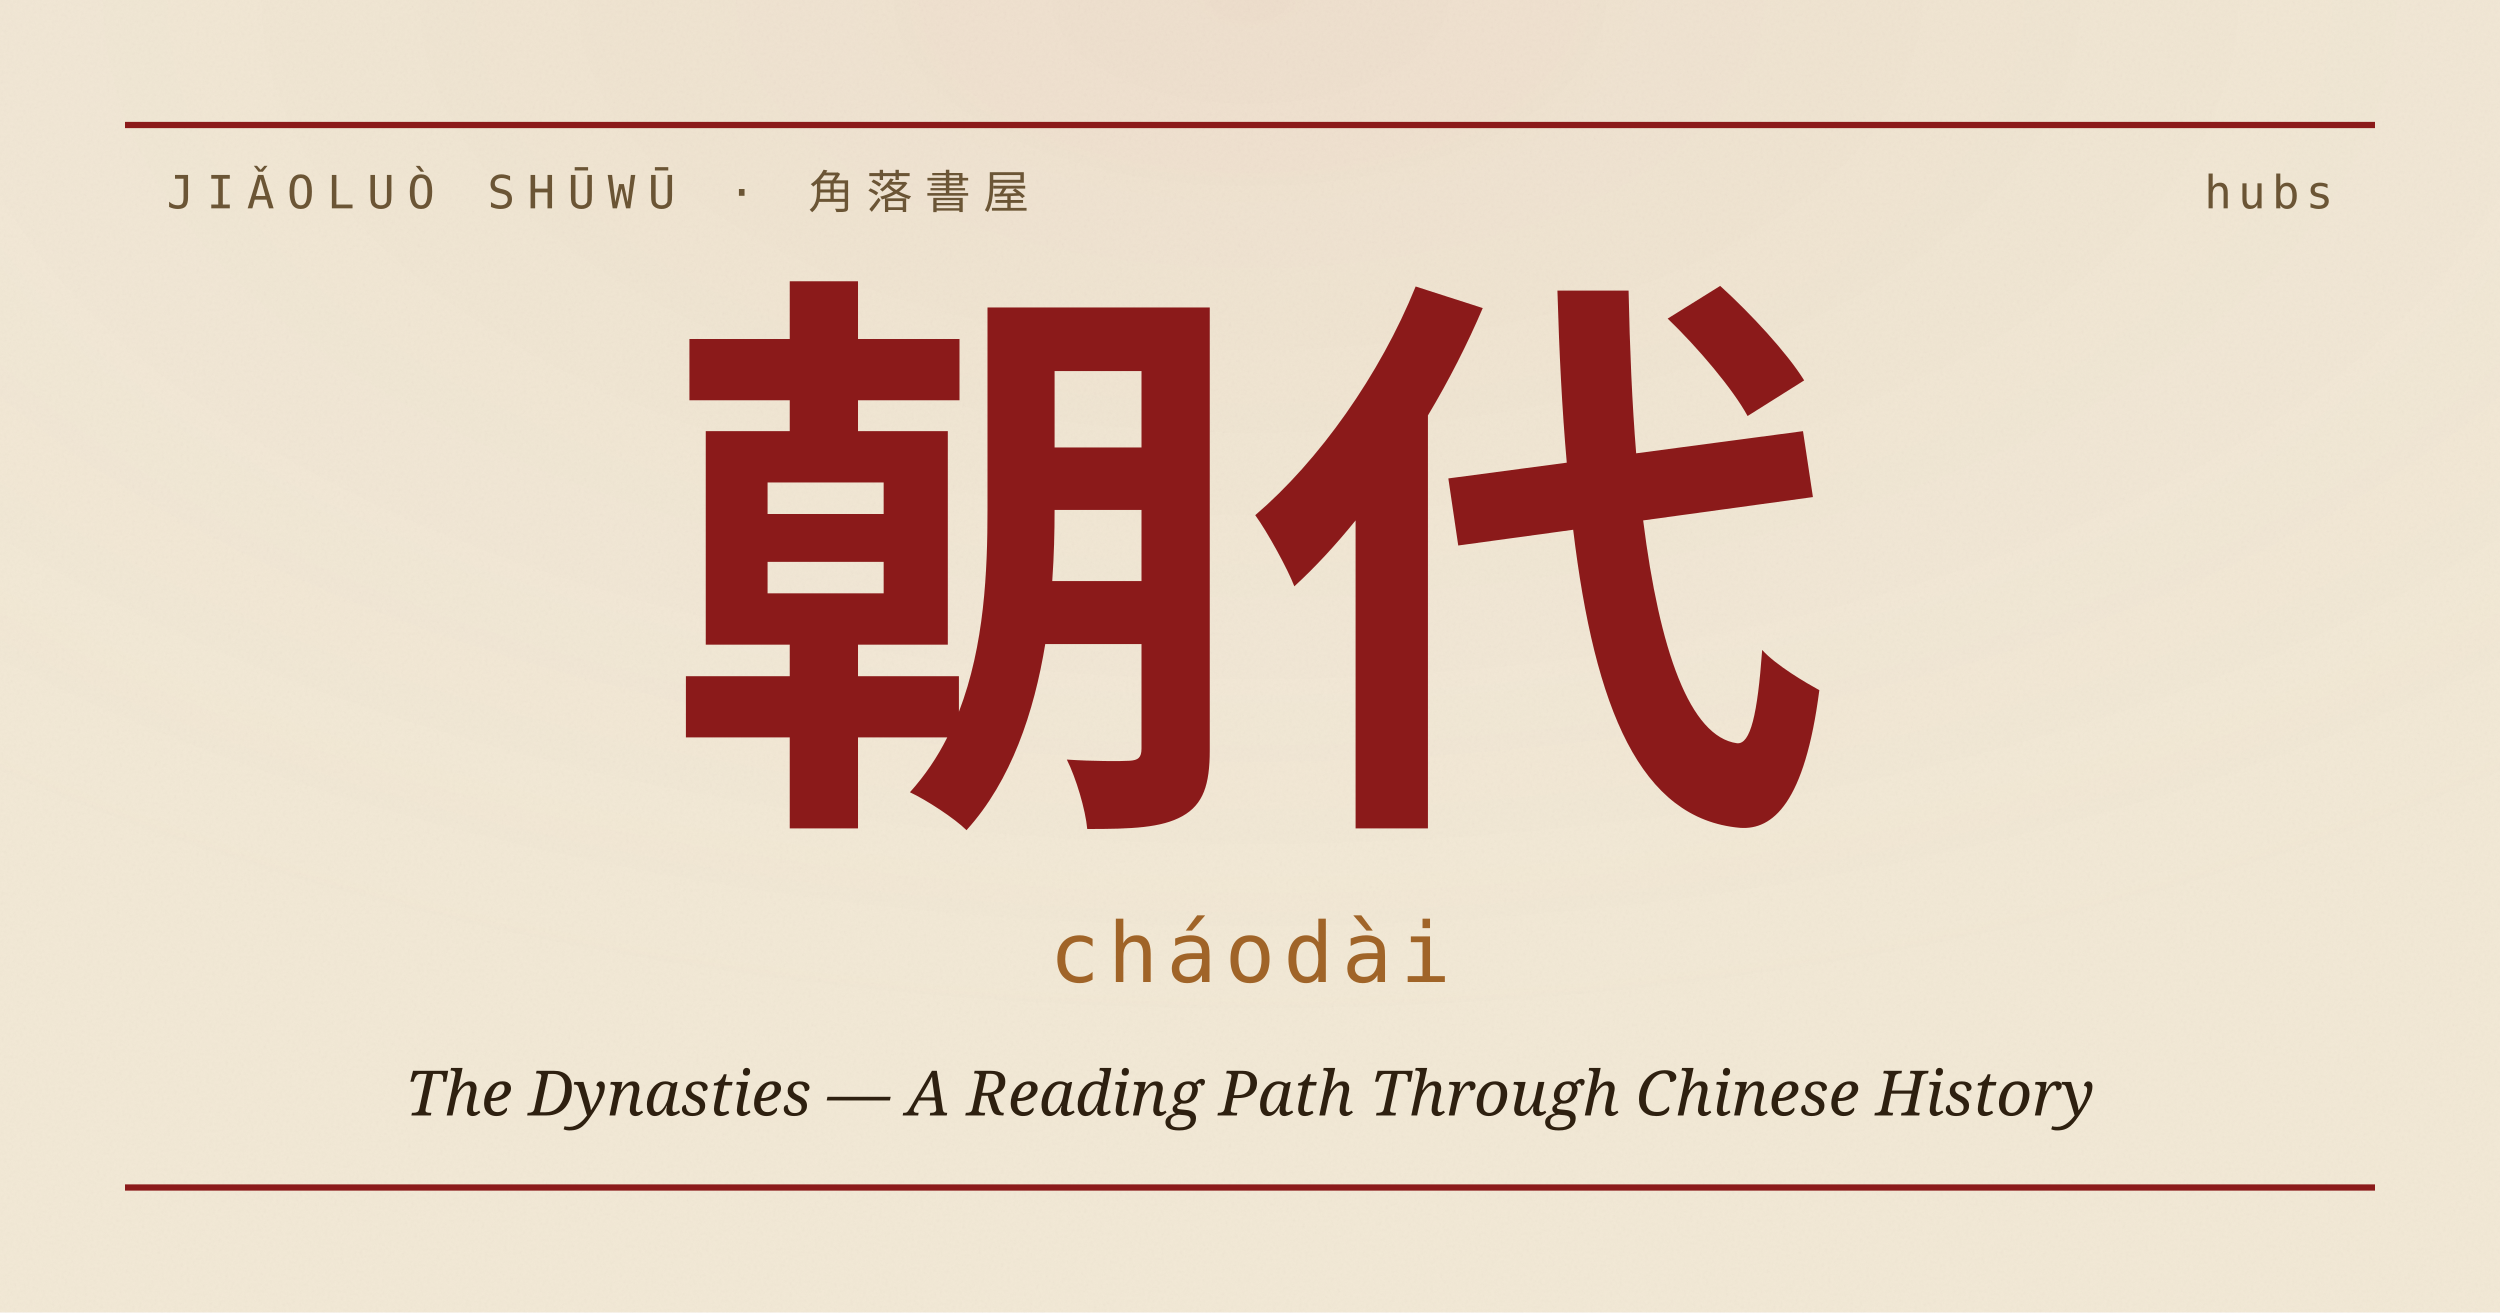
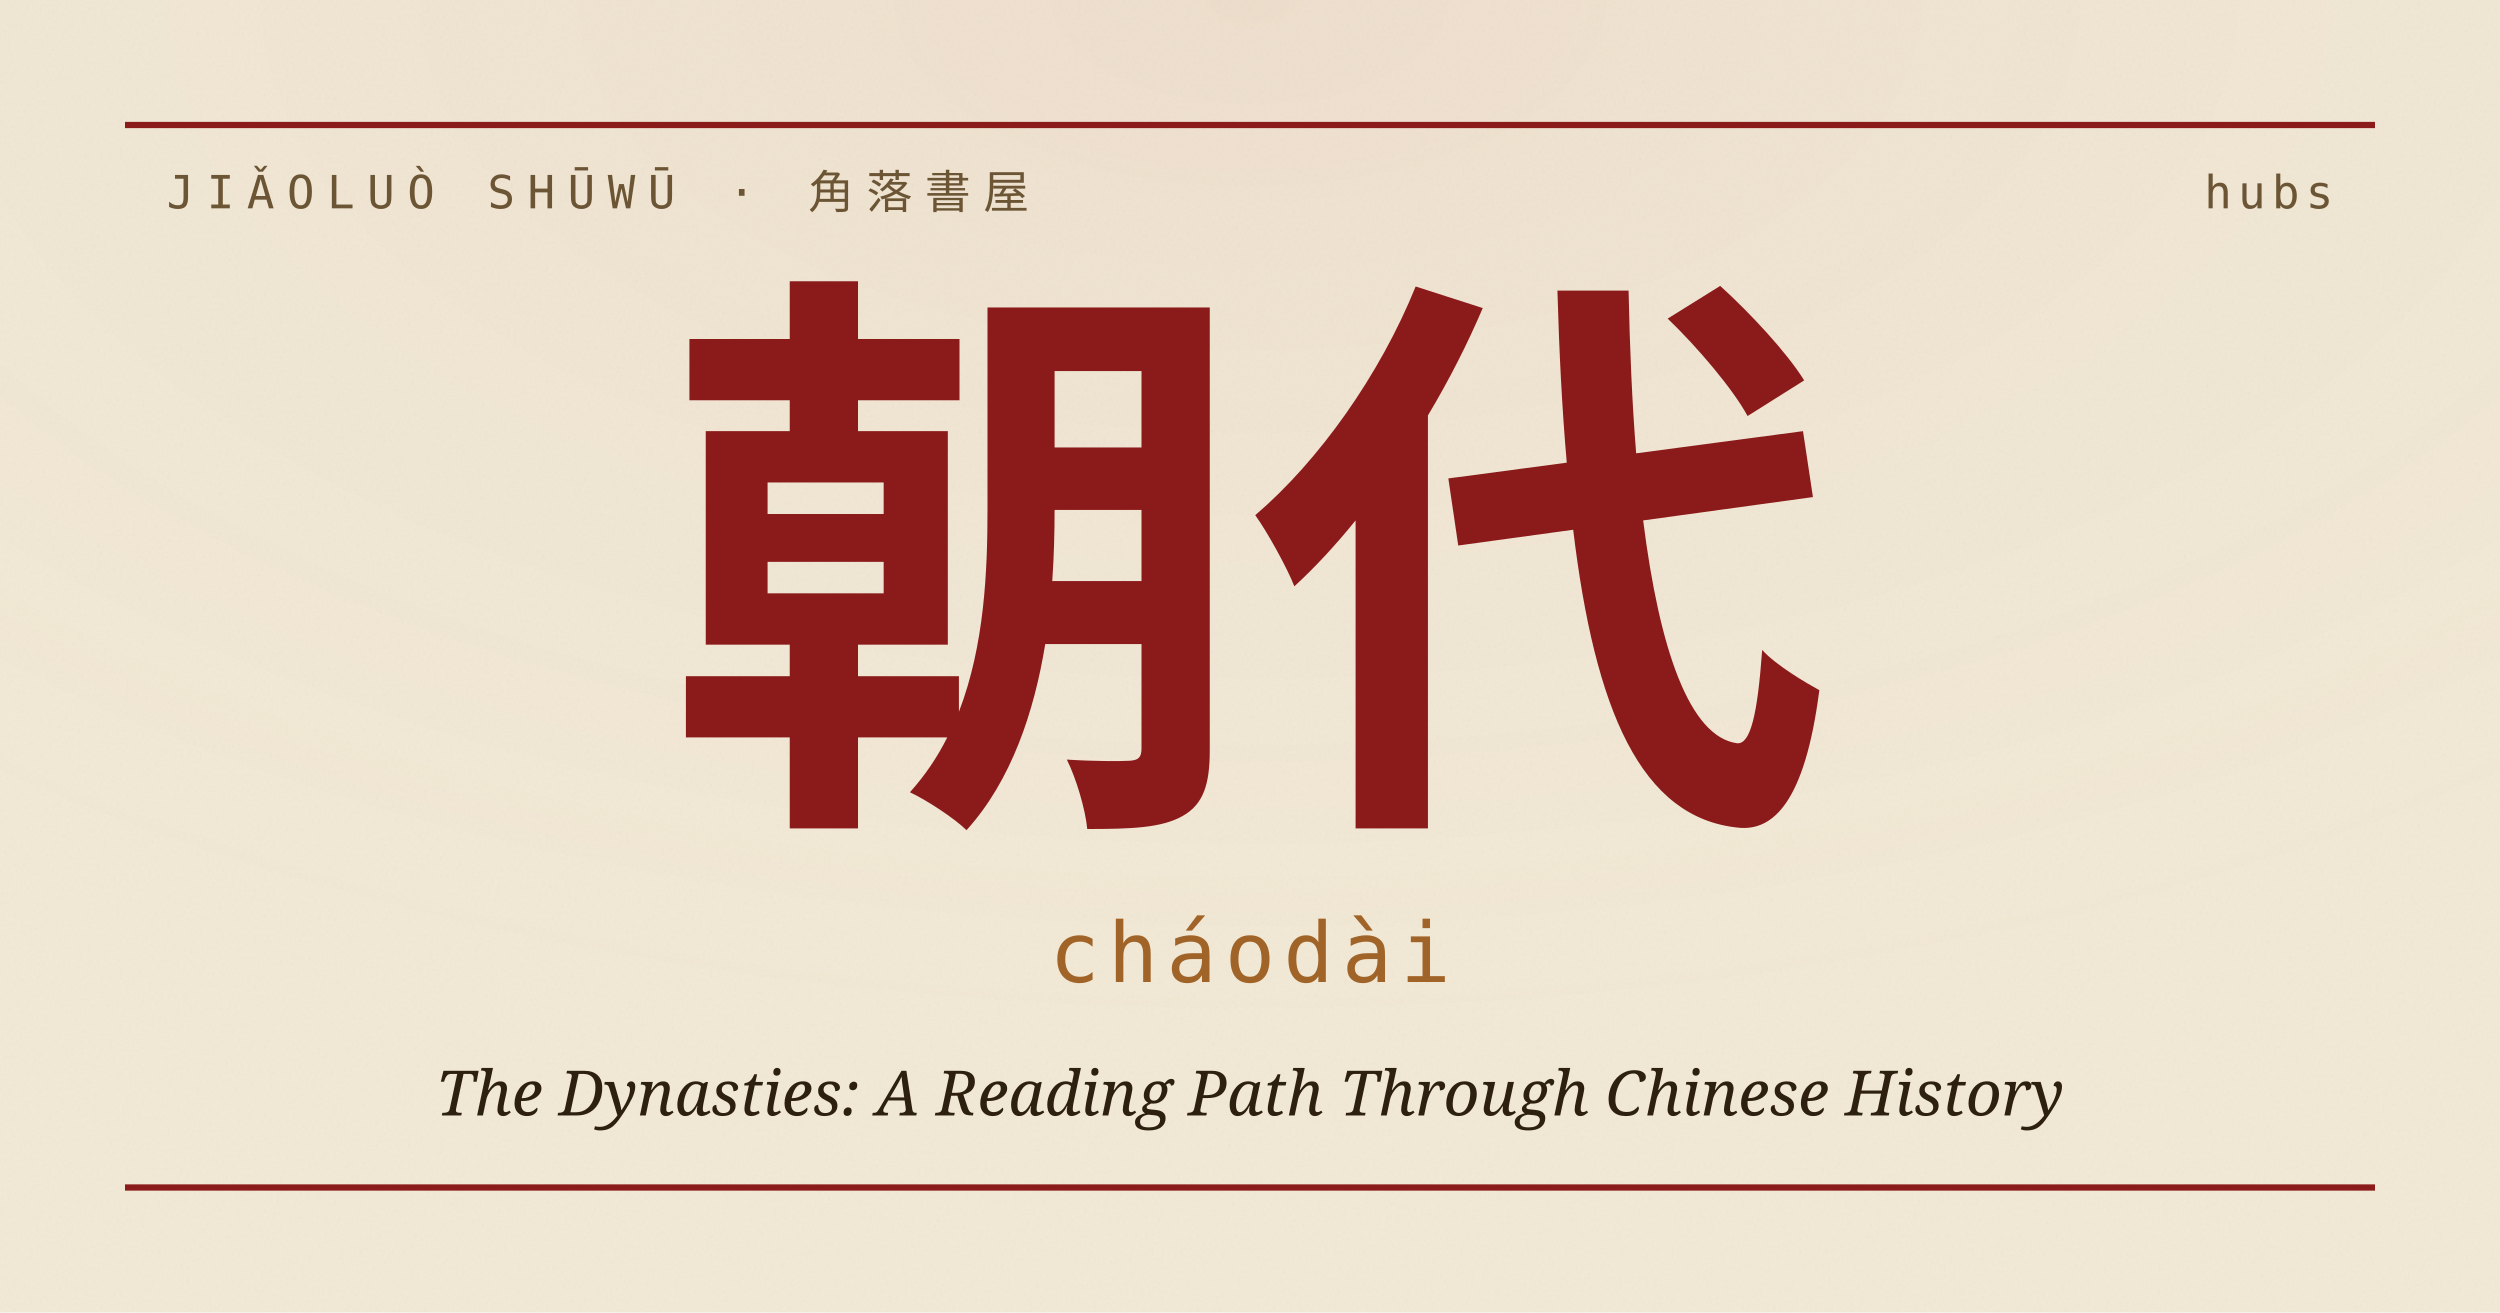
<svg xmlns="http://www.w3.org/2000/svg" viewBox="0 0 1200 630" width="1200" height="630">
  <defs>
    <filter id="paper">
      <feTurbulence type="fractalNoise" baseFrequency="0.65" numOctaves="5" stitchTiles="stitch" />
      <feColorMatrix type="saturate" values="0" />
    </filter>
    <radialGradient id="vignette" cx="50%" cy="0%" r="80%">
      <stop offset="0%" stop-color="#8b1a1a" stop-opacity="0.05" />
      <stop offset="100%" stop-color="#f2e8d5" stop-opacity="0" />
    </radialGradient>
  </defs>
  <rect width="1200" height="630" fill="#f2e8d5" />
  <rect width="1200" height="630" fill="url(#vignette)" />
  <rect width="1200" height="630" filter="url(#paper)" opacity="0.06" />
  <line x1="60" y1="60" x2="1140" y2="60" stroke="#8b1a1a" stroke-width="3" />
  <line x1="60" y1="570" x2="1140" y2="570" stroke="#8b1a1a" stroke-width="3" />
  <text x="80" y="100" font-family="Inconsolata, monospace" font-size="22" letter-spacing="6" fill="#6b5535" text-transform="uppercase">JIǍOLUÒ SHŪWŪ · 角落書屋</text>
  <text x="1120" y="100" font-family="Inconsolata, monospace" font-size="22" letter-spacing="3" fill="#6b5535" text-anchor="end">hubs</text>
  <text x="600" y="275" font-family="Noto Serif SC, serif" font-size="280" font-weight="700" fill="#8b1a1a" text-anchor="middle" dominant-baseline="middle">朝代</text>
  <text x="600" y="460" font-family="Inconsolata, monospace" font-size="40" letter-spacing="4" fill="#a06428" text-anchor="middle" dominant-baseline="middle">cháodài</text>
-   <text x="600" y="525" font-family="EB Garamond, Georgia, serif" font-style="italic" font-size="30" fill="#2e2010" text-anchor="middle" dominant-baseline="middle">The Dynasties — A Reading Path Through Chinese History</text>
+   <text x="600" y="525" font-family="EB Garamond, Georgia, serif" font-style="italic" font-size="30" fill="#2e2010" text-anchor="middle" dominant-baseline="middle">The Dynasties: A Reading Path Through Chinese History</text>
</svg>
